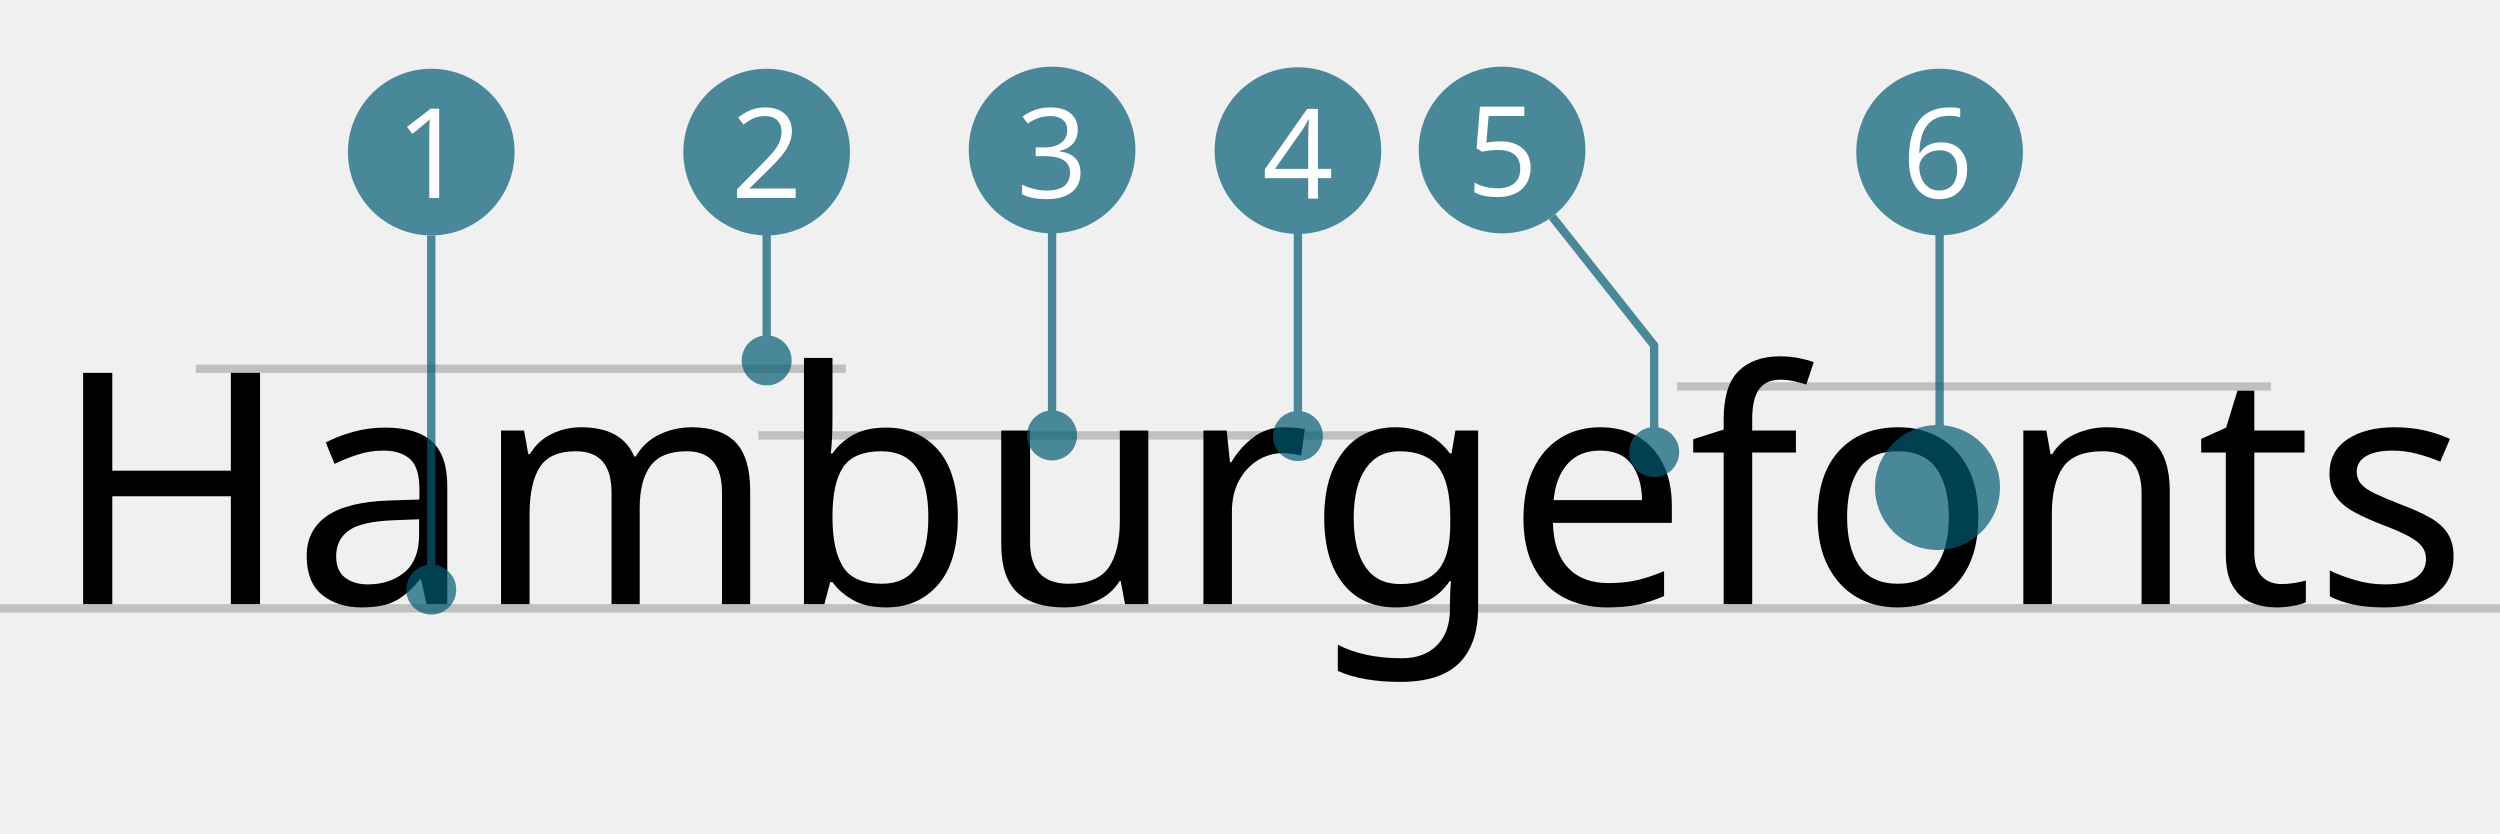
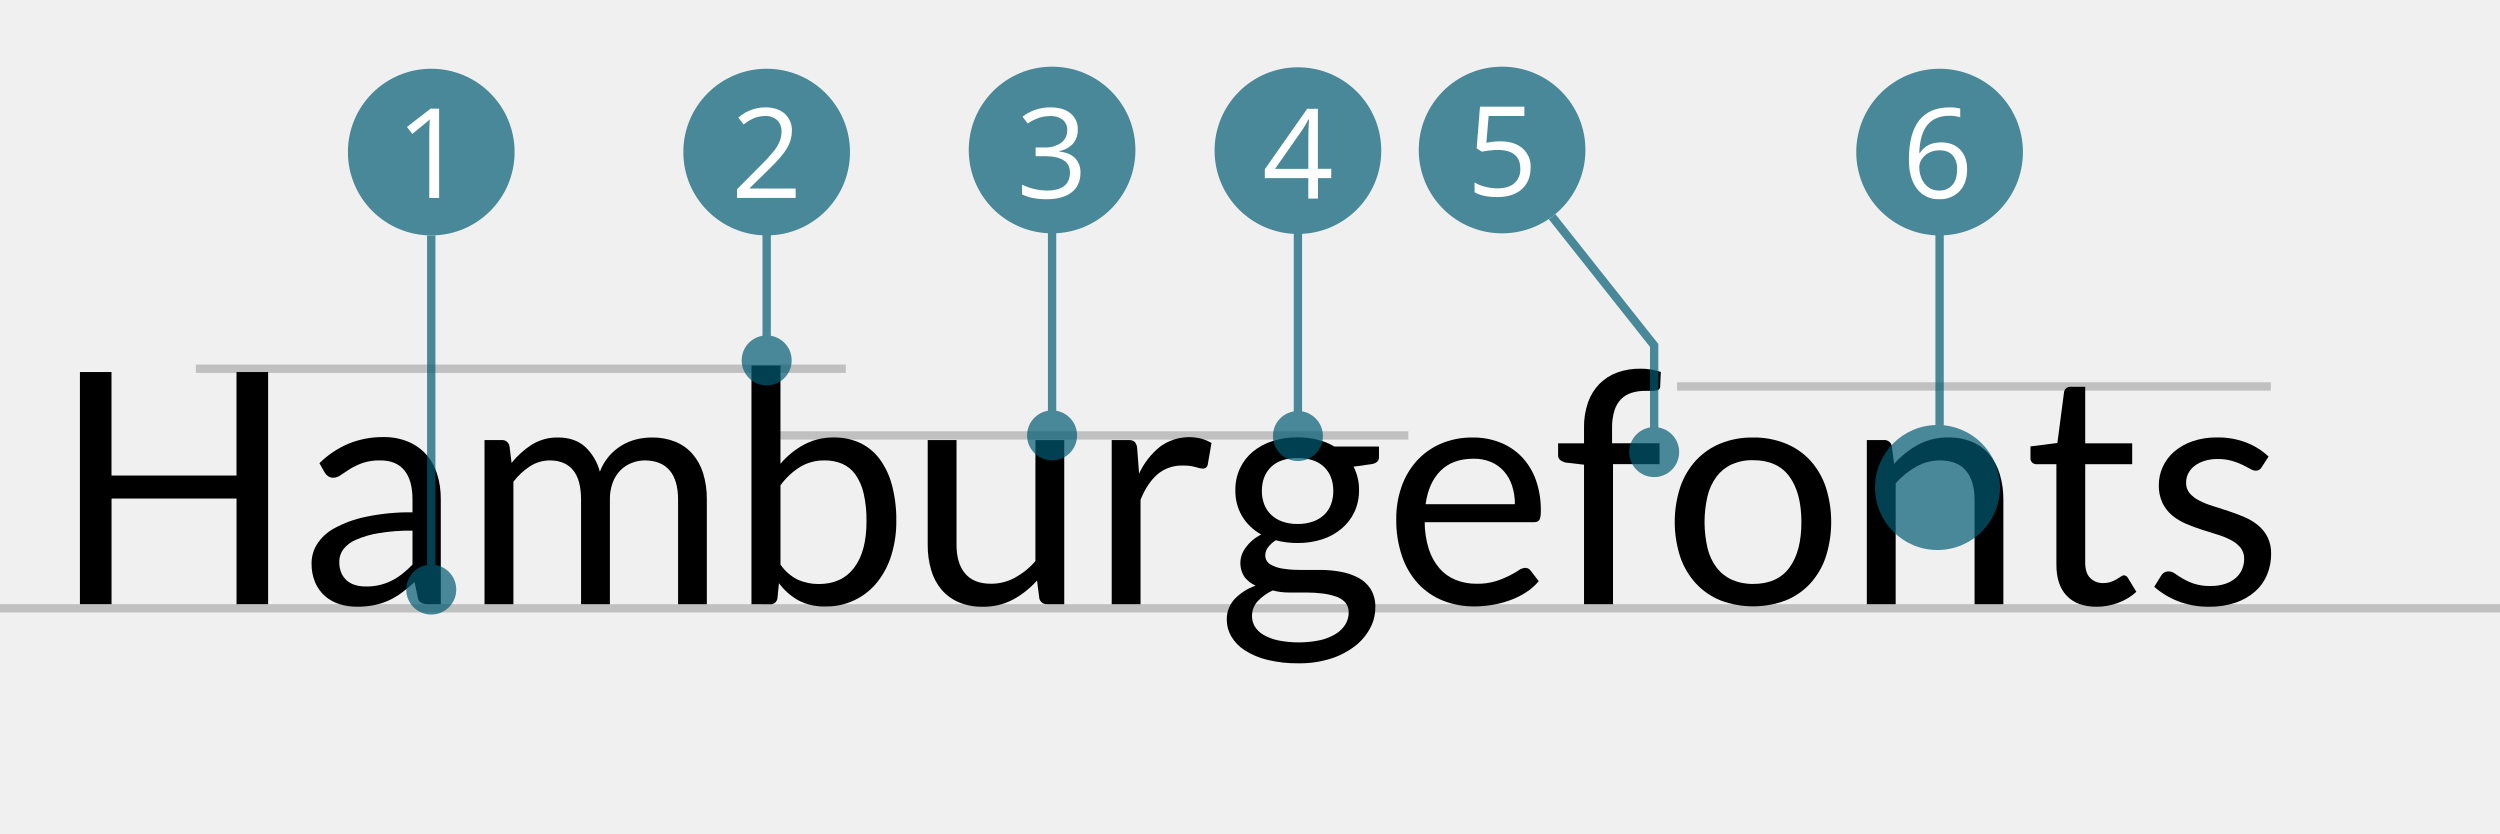
- <svg xmlns="http://www.w3.org/2000/svg" version="1.1" id="Ebene_1" x="0px" y="0px" viewBox="0 0 1200 400" style="enable-background:new 0 0 1200 400;" xml:space="preserve">
-   <style type="text/css">
- 	.st0{opacity:0.2;fill:none;stroke:#000000;stroke-width:4;stroke-miterlimit:10;enable-background:new    ;}
- 	.st1{font-family:'Lato-Regular';}
- 	.st2{font-size:155.5px;}
- 	.st3{opacity:0.7;}
- 	.st4{fill:#005B72;}
- 	.st5{fill:none;stroke:#005B72;stroke-width:4;stroke-miterlimit:10;}
- 	.st6{fill:#FFFFFF;}
- 	.st7{font-family:'OpenSans';}
- 	.st8{font-size:60px;}
- 	.st9{display:none;}
- </style>
+ <svg xmlns="http://www.w3.org/2000/svg" id="Ebene_1" data-name="Ebene 1" viewBox="0 0 1200 400">
+   <defs>
+     <style>.cls-1,.cls-5{fill:none;stroke-miterlimit:10;stroke-width:4px;}.cls-1{stroke:#000;opacity:0.2;}.cls-1,.cls-2{isolation:isolate;}.cls-3{opacity:0.7;}.cls-4{fill:#005b72;}.cls-5{stroke:#005b72;}.cls-6{fill:#fff;}</style>
+   </defs>
  <g id="lines">
-     <line class="st0" x1="0" y1="292" x2="1200" y2="292" />
-     <line class="st0" x1="805" y1="185.5" x2="1090" y2="185.5" />
-     <line class="st0" x1="94" y1="177" x2="406" y2="177" />
-     <line class="st0" x1="364" y1="209" x2="676" y2="209" />
+     <line class="cls-1" y1="292" x2="1200" y2="292" />
+     <line class="cls-1" x1="805" y1="185.5" x2="1090" y2="185.5" />
+     <line class="cls-1" x1="94" y1="177" x2="406" y2="177" />
+     <line class="cls-1" x1="364" y1="209" x2="676" y2="209" />
  </g>
-   <text transform="matrix(1 0 0 1 24.8271 289.9951)" class="st1 st2">Hamburgefonts</text>
-   <g id="Layer_4">
- </g>
-   <g>
-     <g class="st3">
-       <circle class="st4" cx="505" cy="72" r="40" />
-       <line class="st5" x1="505" y1="204" x2="505" y2="53.5" />
-       <circle class="st4" cx="505" cy="209" r="12" />
-     </g>
-     <text transform="matrix(1 0 0 1 487.8467 94.9999)" class="st6 st7 st8">3</text>
+   <g class="cls-2">
+     <path d="M128.7,290H113.54V239.3h-60V290H38.36V178.58H53.52v49.68h60V178.58H128.7Z" />
+     <path d="M211.58,290h-6.14a7.27,7.27,0,0,1-3.27-.63,3.42,3.42,0,0,1-1.63-2.64L199,279.42q-3.12,2.81-6.07,5a35,35,0,0,1-6.22,3.73,32.1,32.1,0,0,1-7,2.29,39.72,39.72,0,0,1-8.2.78A27.84,27.84,0,0,1,163,290a19.54,19.54,0,0,1-7-3.86,18.37,18.37,0,0,1-4.7-6.51,22.81,22.81,0,0,1-1.75-9.33,17.44,17.44,0,0,1,2.56-9,22.56,22.56,0,0,1,8.28-7.68,53.71,53.71,0,0,1,15-5.5A101.87,101.87,0,0,1,198,245.91v-6.18q0-9.22-3.93-14T182.43,221a24.82,24.82,0,0,0-8.52,1.28,32.68,32.68,0,0,0-6,2.88q-2.53,1.59-4.36,2.88a6.31,6.31,0,0,1-3.61,1.28,4.15,4.15,0,0,1-2.45-.74,5.51,5.51,0,0,1-1.67-1.83l-2.49-4.43a44.79,44.79,0,0,1,14.07-9.4,43.34,43.34,0,0,1,16.72-3.12A29.86,29.86,0,0,1,195.88,212a24.17,24.17,0,0,1,8.63,6.07,25.63,25.63,0,0,1,5.28,9.4,39,39,0,0,1,1.79,12.13Zm-35.92-8.48a27.86,27.86,0,0,0,6.69-.74,26.14,26.14,0,0,0,5.71-2.1,30,30,0,0,0,5.13-3.3A44.57,44.57,0,0,0,198,271V254.7a92.56,92.56,0,0,0-16.25,1.21,45.18,45.18,0,0,0-10.89,3.17,15.14,15.14,0,0,0-6.1,4.61,10,10,0,0,0-1.91,5.94,13.24,13.24,0,0,0,1,5.4,10.26,10.26,0,0,0,2.72,3.71,10.74,10.74,0,0,0,4.05,2.12A18.47,18.47,0,0,0,175.66,281.52Z" />
+     <path d="M232.57,290V211.23h8.24a3.54,3.54,0,0,1,3.74,2.88l1,8.09a40.3,40.3,0,0,1,9.75-8.79A23,23,0,0,1,267.87,210q8,0,12.95,4.43a25,25,0,0,1,7.11,12,24.64,24.64,0,0,1,4.32-7.39,25,25,0,0,1,6-5.13,25.38,25.38,0,0,1,7.12-3A31.78,31.78,0,0,1,313,210a29.15,29.15,0,0,1,11.08,2,21.89,21.89,0,0,1,8.24,5.8,25.87,25.87,0,0,1,5.18,9.36,41.63,41.63,0,0,1,1.78,12.72V290H325.48V239.85q0-9.25-4-14T309.7,221a17.48,17.48,0,0,0-6.49,1.21,15.56,15.56,0,0,0-5.4,3.53,16.69,16.69,0,0,0-3.7,5.87,22.75,22.75,0,0,0-1.36,8.21V290H278.91V239.85q0-9.49-3.81-14.15T264,221a17.56,17.56,0,0,0-9.52,2.76,31.25,31.25,0,0,0-8.05,7.5V290Z" />
+     <path d="M360.7,290V175.47h13.92v47.12a40.21,40.21,0,0,1,11.24-9.14,29.69,29.69,0,0,1,14.5-3.46,29,29,0,0,1,12.36,2.57,25.07,25.07,0,0,1,9.41,7.65,37.06,37.06,0,0,1,6,12.6,64.39,64.39,0,0,1,2.1,17.3,54.15,54.15,0,0,1-2.33,16.21,39.07,39.07,0,0,1-6.72,13,31.12,31.12,0,0,1-25,11.78,26.35,26.35,0,0,1-13-2.95,29.57,29.57,0,0,1-9.29-8.24l-.7,7.15a3.32,3.32,0,0,1-3.57,3Zm35.15-69A22.35,22.35,0,0,0,384,224.14a34.12,34.12,0,0,0-9.37,8.79V271a21.56,21.56,0,0,0,8.28,7.23,23.94,23.94,0,0,0,10.15,2.1q11,0,16.95-7.85t5.91-22.39a56.28,56.28,0,0,0-1.36-13.22,25.94,25.94,0,0,0-3.93-9.06,15.34,15.34,0,0,0-6.3-5.17A21.08,21.08,0,0,0,395.85,221Z" />
+     <path d="M459.13,211.23v50.23q0,8.94,4.13,13.84t12.44,4.9a23.76,23.76,0,0,0,11.42-2.88,35.46,35.46,0,0,0,9.88-8V211.23h13.84V290H502.6a3.54,3.54,0,0,1-3.74-2.88l-1.08-8.48a43.29,43.29,0,0,1-11.51,9.14,30.22,30.22,0,0,1-14.62,3.46,28.36,28.36,0,0,1-11.39-2.14,22.55,22.55,0,0,1-8.28-6,25.58,25.58,0,0,1-5-9.41,41.81,41.81,0,0,1-1.68-12.21V211.23Z" />
+     <path d="M533.62,290V211.23h7.93a4.38,4.38,0,0,1,3.11.86,5.25,5.25,0,0,1,1.17,2.95l.93,12.29a35.92,35.92,0,0,1,10-12.87,23.51,23.51,0,0,1,19.86-3.89,20.78,20.78,0,0,1,4.9,2.06L579.72,223a2.33,2.33,0,0,1-2.41,1.95,12.2,12.2,0,0,1-3.34-.74,21.14,21.14,0,0,0-6.3-.74,17.84,17.84,0,0,0-12.09,4.2q-4.86,4.2-8.12,12.21V290Z" />
+     <path d="M622.8,209.91a39.23,39.23,0,0,1,9.6,1.13,30.28,30.28,0,0,1,8.13,3.3h21.38v5.14c0,1.71-1.09,2.79-3.27,3.26L649.7,224a24,24,0,0,1,2.64,11.27,24.35,24.35,0,0,1-2.21,10.46,23.79,23.79,0,0,1-6.14,8,27.75,27.75,0,0,1-9.33,5.14,37.68,37.68,0,0,1-11.86,1.78,39.93,39.93,0,0,1-10.42-1.32,13.17,13.17,0,0,0-3.77,3.46,6.31,6.31,0,0,0-1.28,3.62,4.91,4.91,0,0,0,2.25,4.38,15.72,15.72,0,0,0,6,2.13,50.11,50.11,0,0,0,8.47.64h9.68a53.54,53.54,0,0,1,9.68.87,29.28,29.28,0,0,1,8.48,2.83,15.81,15.81,0,0,1,6,5.43,16.12,16.12,0,0,1,2.26,9,21,21,0,0,1-2.53,9.92,26.69,26.69,0,0,1-7.27,8.54,37.41,37.41,0,0,1-11.58,6,49.48,49.48,0,0,1-15.48,2.24,59.73,59.73,0,0,1-15.12-1.71,35.29,35.29,0,0,1-10.77-4.59,20,20,0,0,1-6.41-6.65,15.78,15.78,0,0,1-2.14-7.91,14.27,14.27,0,0,1,3.69-9.92,25.48,25.48,0,0,1,10.15-6.5,13.85,13.85,0,0,1-5.32-4.15A12.08,12.08,0,0,1,596,266.46a13.86,13.86,0,0,1,1.91-3.61,20,20,0,0,1,3.15-3.42,20.64,20.64,0,0,1,4.35-2.87,24.34,24.34,0,0,1-9.13-8.67,23.65,23.65,0,0,1-3.31-12.63,24.21,24.21,0,0,1,2.22-10.46,23.32,23.32,0,0,1,6.18-8,28.21,28.21,0,0,1,9.45-5.09A38.55,38.55,0,0,1,622.8,209.91ZM647.37,294a7,7,0,0,0-1.64-4.83,10.39,10.39,0,0,0-4.43-2.82,31.68,31.68,0,0,0-6.45-1.47,61,61,0,0,0-7.7-.47h-8.24a30,30,0,0,1-8-1,22.66,22.66,0,0,0-7.19,5.14,10.39,10.39,0,0,0-2.76,7.24,9.5,9.5,0,0,0,1.36,4.94,11.55,11.55,0,0,0,4.16,4,24.26,24.26,0,0,0,7,2.65,50.36,50.36,0,0,0,20-.05,25,25,0,0,0,7.5-2.94,14.09,14.09,0,0,0,4.7-4.52A10.69,10.69,0,0,0,647.37,294ZM622.8,251.51a21.68,21.68,0,0,0,7.42-1.17,15,15,0,0,0,5.41-3.26,13.27,13.27,0,0,0,3.26-5,18.08,18.08,0,0,0,1.09-6.41q0-7.23-4.39-11.51t-12.79-4.28q-8.32,0-12.71,4.28t-4.4,11.51a17.65,17.65,0,0,0,1.13,6.41,13.73,13.73,0,0,0,3.3,5,15,15,0,0,0,5.37,3.26A21.11,21.11,0,0,0,622.8,251.51Z" />
+     <path d="M706.92,210A35.15,35.15,0,0,1,720,212.36a29.29,29.29,0,0,1,10.34,6.84,31.06,31.06,0,0,1,6.81,11,42.73,42.73,0,0,1,2.45,15c0,2.18-.24,3.63-.7,4.36a2.93,2.93,0,0,1-2.65,1.08h-52.4a43.51,43.51,0,0,0,2,13,26.72,26.72,0,0,0,5.13,9.21,20.62,20.62,0,0,0,7.78,5.52,26.62,26.62,0,0,0,10.11,1.83,29.48,29.48,0,0,0,9-1.21,43.08,43.08,0,0,0,6.49-2.6,48.12,48.12,0,0,0,4.55-2.61,6,6,0,0,1,3.15-1.2,3.05,3.05,0,0,1,2.64,1.32l3.89,5.06a26.29,26.29,0,0,1-6.15,5.4,37.79,37.79,0,0,1-7.65,3.77,49.17,49.17,0,0,1-8.44,2.21,50.72,50.72,0,0,1-8.63.74,40.1,40.1,0,0,1-15.05-2.76,33,33,0,0,1-11.89-8.08A37.09,37.09,0,0,1,673,267.06a53.52,53.52,0,0,1-2.8-18,46,46,0,0,1,2.52-15.39,36.3,36.3,0,0,1,7.27-12.4A33.54,33.54,0,0,1,691.53,213,38.1,38.1,0,0,1,706.92,210Zm.31,10.19q-10,0-15.78,5.79T684.3,242h42.84a27.76,27.76,0,0,0-1.33-8.82,19.6,19.6,0,0,0-3.88-6.92,17.31,17.31,0,0,0-6.26-4.51A21.17,21.17,0,0,0,707.23,220.18Z" />
+     <path d="M760.33,290V223.05l-8.7-1a7,7,0,0,1-2.69-1.2,2.84,2.84,0,0,1-1.05-2.38v-5.67h12.44v-7.62a35.07,35.07,0,0,1,1.91-12,24.34,24.34,0,0,1,5.44-8.87,23.2,23.2,0,0,1,8.51-5.48,31.81,31.81,0,0,1,11.2-1.86,30.05,30.05,0,0,1,9.8,1.55l-.31,6.92a1.78,1.78,0,0,1-1.33,1.87,15,15,0,0,1-3.49.31h-2.41a21.35,21.35,0,0,0-6.5.93,12.24,12.24,0,0,0-5,3,13.72,13.72,0,0,0-3.23,5.52,27.5,27.5,0,0,0-1.13,8.48v7.23h22.79v10H774.25V290Z" />
+     <path d="M841.5,210a40.4,40.4,0,0,1,15.59,2.88A33,33,0,0,1,868.91,221a36.1,36.1,0,0,1,7.46,12.79,55.21,55.21,0,0,1,0,33.55,36,36,0,0,1-7.46,12.75,32.51,32.51,0,0,1-11.82,8.13,44.36,44.36,0,0,1-31.18,0,32.79,32.79,0,0,1-11.85-8.13,36.16,36.16,0,0,1-7.54-12.75,54.42,54.42,0,0,1,0-33.55A36.25,36.25,0,0,1,814.06,221a33.24,33.24,0,0,1,11.85-8.16A40.44,40.44,0,0,1,841.5,210Zm0,70.29q11.67,0,17.42-7.82t5.75-21.81q0-14.07-5.75-21.92t-17.42-7.85a24.11,24.11,0,0,0-10.26,2,19.22,19.22,0,0,0-7.27,5.83,26,26,0,0,0-4.35,9.37,55.28,55.28,0,0,0,0,25.07,25.55,25.55,0,0,0,4.35,9.29,19.21,19.21,0,0,0,7.27,5.79A24.11,24.11,0,0,0,841.5,280.28Z" />
+     <path d="M896.08,290V211.23h8.25a3.53,3.53,0,0,1,3.73,2.88l1.09,8.55a44.3,44.3,0,0,1,11.46-9.17,29.87,29.87,0,0,1,14.66-3.5,28.36,28.36,0,0,1,11.39,2.14,22,22,0,0,1,8.24,6.06,26.87,26.87,0,0,1,5,9.45,41.13,41.13,0,0,1,1.71,12.21V290H947.79V239.85q0-8.94-4.08-13.88T931.23,221a23.26,23.26,0,0,0-11.47,3,37.81,37.81,0,0,0-9.84,8v58Z" />
+     <path d="M1006.41,291.24q-9.33,0-14.34-5.21t-5-15v-48.2h-9.48a3.11,3.11,0,0,1-2.1-.74,2.87,2.87,0,0,1-.86-2.29v-5.52l12.91-1.64,3.19-24.33a3,3,0,0,1,1-1.91,3.21,3.21,0,0,1,2.17-.74h7v27.14h22.55v10h-22.55v47.27q0,5,2.41,7.39a8.45,8.45,0,0,0,6.22,2.41,10.93,10.93,0,0,0,3.77-.59,15.46,15.46,0,0,0,2.76-1.28c.78-.47,1.44-.89,2-1.28a2.56,2.56,0,0,1,1.43-.58,2.39,2.39,0,0,1,1.95,1.32l4,6.61a25.7,25.7,0,0,1-8.63,5.24A29.31,29.31,0,0,1,1006.41,291.24Z" />
+     <path d="M1085.64,224.22a3.09,3.09,0,0,1-2.88,1.71,5.39,5.39,0,0,1-2.64-.86c-1-.57-2.19-1.2-3.62-1.9a33.43,33.43,0,0,0-5.09-1.94,24.19,24.19,0,0,0-7-.9,20.57,20.57,0,0,0-6.3.9,15.16,15.16,0,0,0-4.78,2.44,10.93,10.93,0,0,0-3,3.62,9.68,9.68,0,0,0-1,4.47,7.41,7.41,0,0,0,1.75,5.05,15.2,15.2,0,0,0,4.62,3.5,39.77,39.77,0,0,0,6.54,2.61q3.64,1.13,7.5,2.41t7.5,2.84a27.11,27.11,0,0,1,6.53,3.88,17.83,17.83,0,0,1,4.63,5.72,17.54,17.54,0,0,1,1.75,8.12,25.64,25.64,0,0,1-2,10.07,21.89,21.89,0,0,1-5.75,8,27.72,27.72,0,0,1-9.33,5.32,38.21,38.21,0,0,1-12.75,1.95,39.94,39.94,0,0,1-14.93-2.68,38,38,0,0,1-11.35-6.88l3.27-5.29a4.81,4.81,0,0,1,1.47-1.56,4.18,4.18,0,0,1,2.26-.54,5.18,5.18,0,0,1,3,1.09c1,.72,2.3,1.53,3.77,2.41a29.51,29.51,0,0,0,5.37,2.41,24.6,24.6,0,0,0,7.89,1.09,21.61,21.61,0,0,0,7.07-1.05,14.88,14.88,0,0,0,5.06-2.84,11.25,11.25,0,0,0,3-4.12,12.78,12.78,0,0,0,1-5,8.24,8.24,0,0,0-1.75-5.4,14.67,14.67,0,0,0-4.62-3.65,37,37,0,0,0-6.57-2.65c-2.46-.75-5-1.54-7.54-2.37s-5.08-1.77-7.55-2.84a26.41,26.41,0,0,1-6.57-4,18.17,18.17,0,0,1-4.62-5.95,19.18,19.18,0,0,1-1.75-8.59,20.85,20.85,0,0,1,1.87-8.67,21.17,21.17,0,0,1,5.44-7.31,26.67,26.67,0,0,1,8.78-5,35.05,35.05,0,0,1,11.9-1.87,37.75,37.75,0,0,1,14,2.45,32.88,32.88,0,0,1,10.69,6.73Z" />
  </g>
-   <g>
-     <g class="st3">
-       <circle class="st4" cx="623" cy="72.3" r="40" />
-       <line class="st5" x1="623" y1="204.3" x2="623" y2="53.8" />
-       <circle class="st4" cx="623" cy="209.3" r="12" />
-     </g>
-     <text transform="matrix(1 0 0 1 605.8467 95.3332)" class="st6 st7 st8">4</text>
+   <g class="cls-3">
+     <circle class="cls-4" cx="505" cy="72" r="40" />
+     <line class="cls-5" x1="505" y1="204" x2="505" y2="53.5" />
+     <circle class="cls-4" cx="505" cy="209" r="12" />
  </g>
-   <g>
-     <g class="st3">
-       <circle class="st4" cx="930" cy="234" r="30" />
-       <circle class="st4" cx="931" cy="73" r="40" />
-       <line class="st5" x1="931" y1="223.5" x2="931" y2="54" />
-     </g>
-     <text transform="matrix(1 0 0 1 912.8467 94.9999)" class="st6 st7 st8">6</text>
+   <g class="cls-2">
+     <path class="cls-6" d="M517.32,62.25A9.8,9.8,0,0,1,515,69a11.52,11.52,0,0,1-6.52,3.48v.24q5.16.64,7.65,3.28a9.64,9.64,0,0,1,2.49,6.91q0,6.12-4.25,9.42t-12.07,3.3a34.26,34.26,0,0,1-6.23-.52,21.28,21.28,0,0,1-5.49-1.8V88.64a28,28,0,0,0,11.9,2.82q11.1,0,11.1-8.71,0-7.78-12.25-7.79h-4.22V70.77h4.28a12.9,12.9,0,0,0,7.94-2.21,7.27,7.27,0,0,0,2.93-6.14,6.06,6.06,0,0,0-2.15-4.92,8.91,8.91,0,0,0-5.85-1.79,18.3,18.3,0,0,0-5.3.76,23.59,23.59,0,0,0-5.68,2.82L490.83,56a20.52,20.52,0,0,1,6.08-3.27,22.19,22.19,0,0,1,7.26-1.19q6.24,0,9.69,2.86A9.61,9.61,0,0,1,517.32,62.25Z" />
  </g>
-   <g>
-     <g class="st3">
-       <circle class="st4" cx="721" cy="72" r="40" />
-       <line class="st5" x1="794.3" y1="166.2" x2="745" y2="104" />
-       <line class="st5" x1="794" y1="206" x2="794" y2="165" />
-       <circle class="st4" cx="794" cy="217" r="12" />
-     </g>
-     <text transform="matrix(1 0 0 1 703.8467 93.9999)" class="st6 st7 st8">5</text>
+   <g class="cls-3">
+     <circle class="cls-4" cx="623" cy="72.3" r="40" />
+     <line class="cls-5" x1="623" y1="204.3" x2="623" y2="53.8" />
+     <circle class="cls-4" cx="623" cy="209.3" r="12" />
  </g>
-   <g>
-     <g class="st3">
-       <circle class="st4" cx="368" cy="73" r="40" />
-       <line class="st5" x1="368" y1="170.5" x2="368" y2="72.5" />
-       <circle class="st4" cx="368" cy="173" r="12" />
-     </g>
-     <text transform="matrix(1 0 0 1 350.8467 94.9999)" class="st6 st7 st8">2</text>
+   <g class="cls-2">
+     <path class="cls-6" d="M639,85.49h-6.36v9.84h-4.65V85.49H607.11V81.24l20.33-29h5.15v28.8H639Zm-11-4.42V66.83c0-2.8.09-5.95.29-9.47H628A44,44,0,0,1,625.36,62L612,81.07Z" />
  </g>
-   <g>
-     <g class="st3">
-       <circle class="st4" cx="207" cy="283" r="12" />
-       <circle class="st4" cx="207" cy="73" r="40" />
-       <line class="st5" x1="207" y1="271.5" x2="207" y2="113" />
-     </g>
-     <text transform="matrix(1 0 0 1 189.8467 94.9999)" class="st6 st7 st8">1</text>
+   <g class="cls-3">
+     <circle class="cls-4" cx="930" cy="234" r="30" />
+     <circle class="cls-4" cx="931" cy="73" r="40" />
+     <line class="cls-5" x1="931" y1="223.5" x2="931" y2="54" />
  </g>
-   <g id="grid" class="st9">
- </g>
+   <g class="cls-2">
+     <path class="cls-6" d="M916.27,76.69q0-12.63,4.91-18.88t14.52-6.26a19.31,19.31,0,0,1,5.21.56V56.3a16.59,16.59,0,0,0-5.15-.73q-6.88,0-10.52,4.29t-4,13.49h.36q3.21-5,10.19-5,5.78,0,9.1,3.49t3.32,9.46q0,6.67-3.64,10.5a13,13,0,0,1-9.86,3.83,12.67,12.67,0,0,1-10.55-5Q916.27,85.6,916.27,76.69Zm14.39,14.77a8.14,8.14,0,0,0,6.46-2.63q2.29-2.62,2.3-7.57a9.75,9.75,0,0,0-2.14-6.68q-2.14-2.43-6.39-2.43a10.8,10.8,0,0,0-4.83,1.08,9,9,0,0,0-3.5,3,6.92,6.92,0,0,0-1.31,4,13.58,13.58,0,0,0,1.18,5.62,9.89,9.89,0,0,0,3.32,4.13A8.27,8.27,0,0,0,930.66,91.46Z" />
+   </g>
+   <g class="cls-3">
+     <circle class="cls-4" cx="721" cy="72" r="40" />
+     <line class="cls-5" x1="794.3" y1="166.2" x2="745" y2="104" />
+     <line class="cls-5" x1="794" y1="206" x2="794" y2="165" />
+     <circle class="cls-4" cx="794" cy="217" r="12" />
+   </g>
+   <g class="cls-2">
+     <path class="cls-6" d="M720.17,67.84q6.76,0,10.64,3.35a11.52,11.52,0,0,1,3.89,9.19q0,6.65-4.24,10.43t-11.67,3.78q-7.24,0-11-2.32V87.58a16.87,16.87,0,0,0,5.1,2.07,25,25,0,0,0,6,.75c3.43,0,6.11-.81,8-2.44a8.73,8.73,0,0,0,2.86-7q0-9-11-9a43.26,43.26,0,0,0-7.44.85l-2.52-1.61,1.61-20h21.3v4.48H714.54l-1.08,12.86A34,34,0,0,1,720.17,67.84Z" />
+   </g>
+   <g class="cls-3">
+     <circle class="cls-4" cx="368" cy="73" r="40" />
+     <line class="cls-5" x1="368" y1="170.5" x2="368" y2="72.5" />
+     <circle class="cls-4" cx="368" cy="173" r="12" />
+   </g>
+   <g class="cls-2">
+     <path class="cls-6" d="M381.93,95H353.78V90.81l11.28-11.34A81.59,81.59,0,0,0,371.85,72a18.51,18.51,0,0,0,2.46-4.33,12.38,12.38,0,0,0,.82-4.55,7.19,7.19,0,0,0-2.08-5.43,8,8,0,0,0-5.77-2,14.61,14.61,0,0,0-5,.88,20.1,20.1,0,0,0-5.32,3.2l-2.58-3.32a19.77,19.77,0,0,1,12.89-4.92q6,0,9.47,3.09A10.65,10.65,0,0,1,380.11,63,16.1,16.1,0,0,1,377.83,71q-2.28,4-8.56,10.07l-9.37,9.17v.24h22Z" />
+   </g>
+   <g class="cls-3">
+     <circle class="cls-4" cx="207" cy="283" r="12" />
+     <circle class="cls-4" cx="207" cy="73" r="40" />
+     <line class="cls-5" x1="207" y1="271.5" x2="207" y2="113" />
+   </g>
+   <g class="cls-2">
+     <path class="cls-6" d="M210.79,95h-4.74V64.47q0-3.81.23-7.2c-.41.41-.87.84-1.37,1.28s-2.84,2.36-7,5.72l-2.58-3.34,11.34-8.76h4.1Z" />
+   </g>
</svg>
